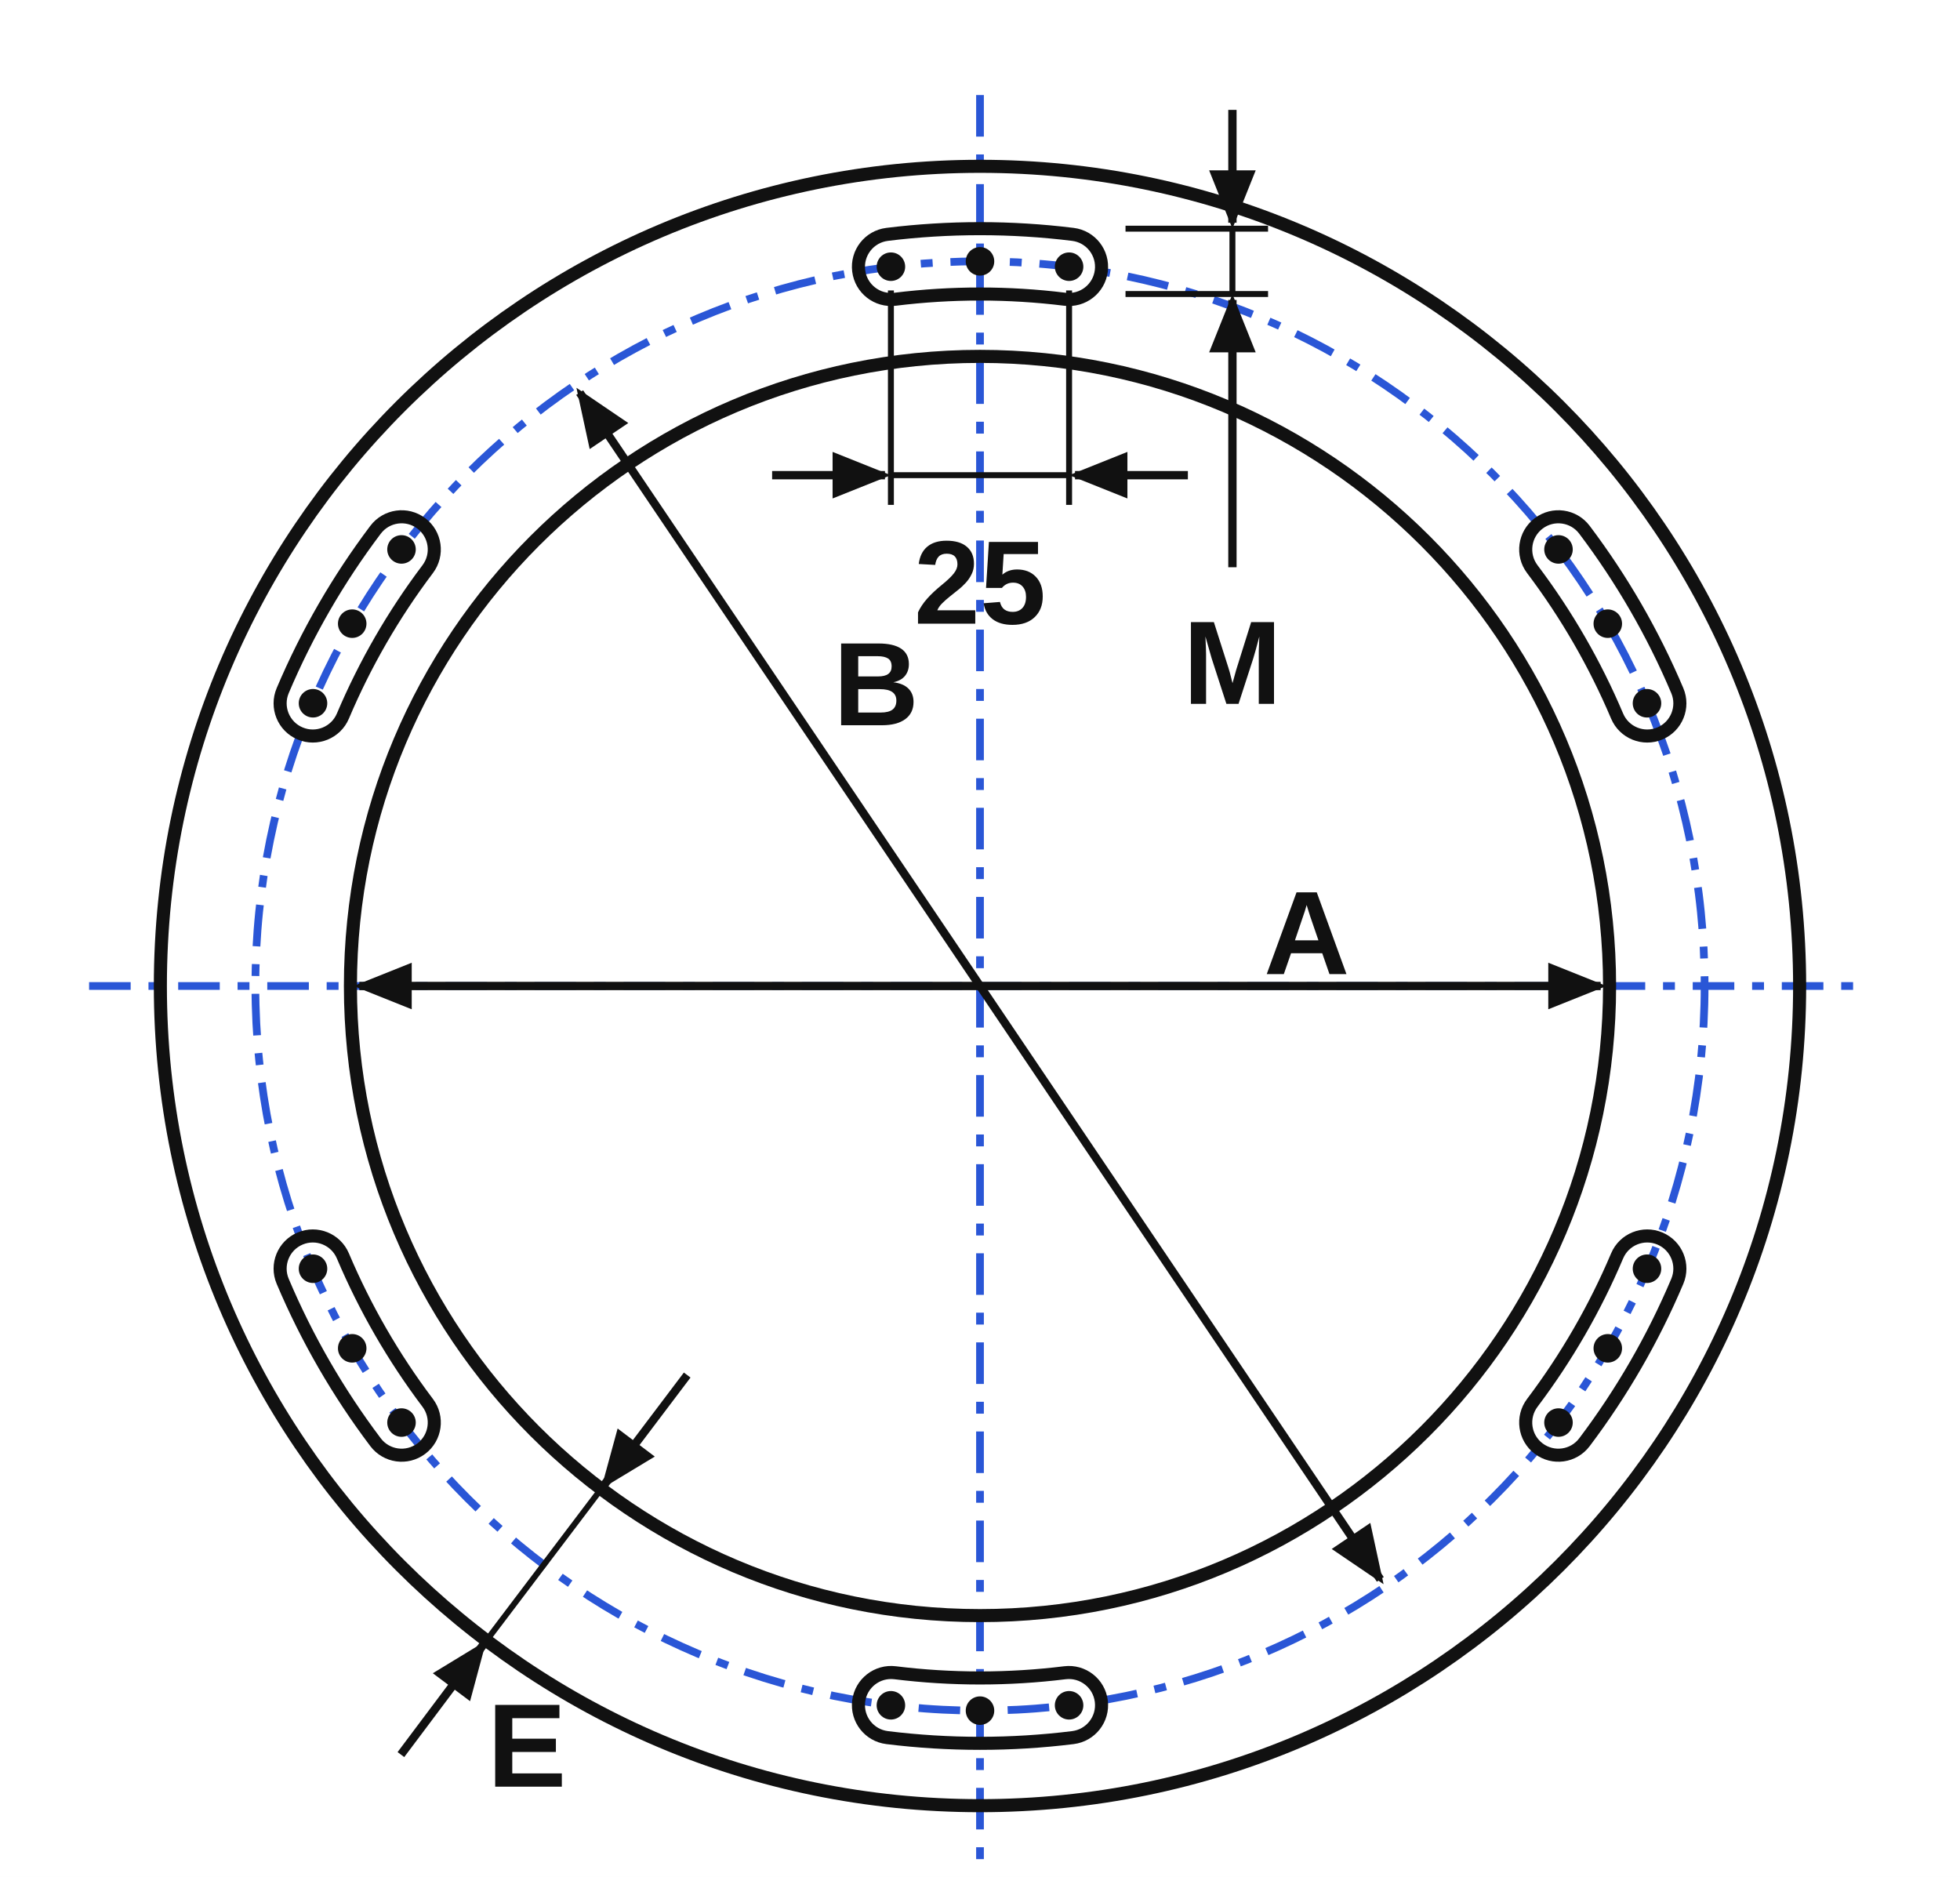
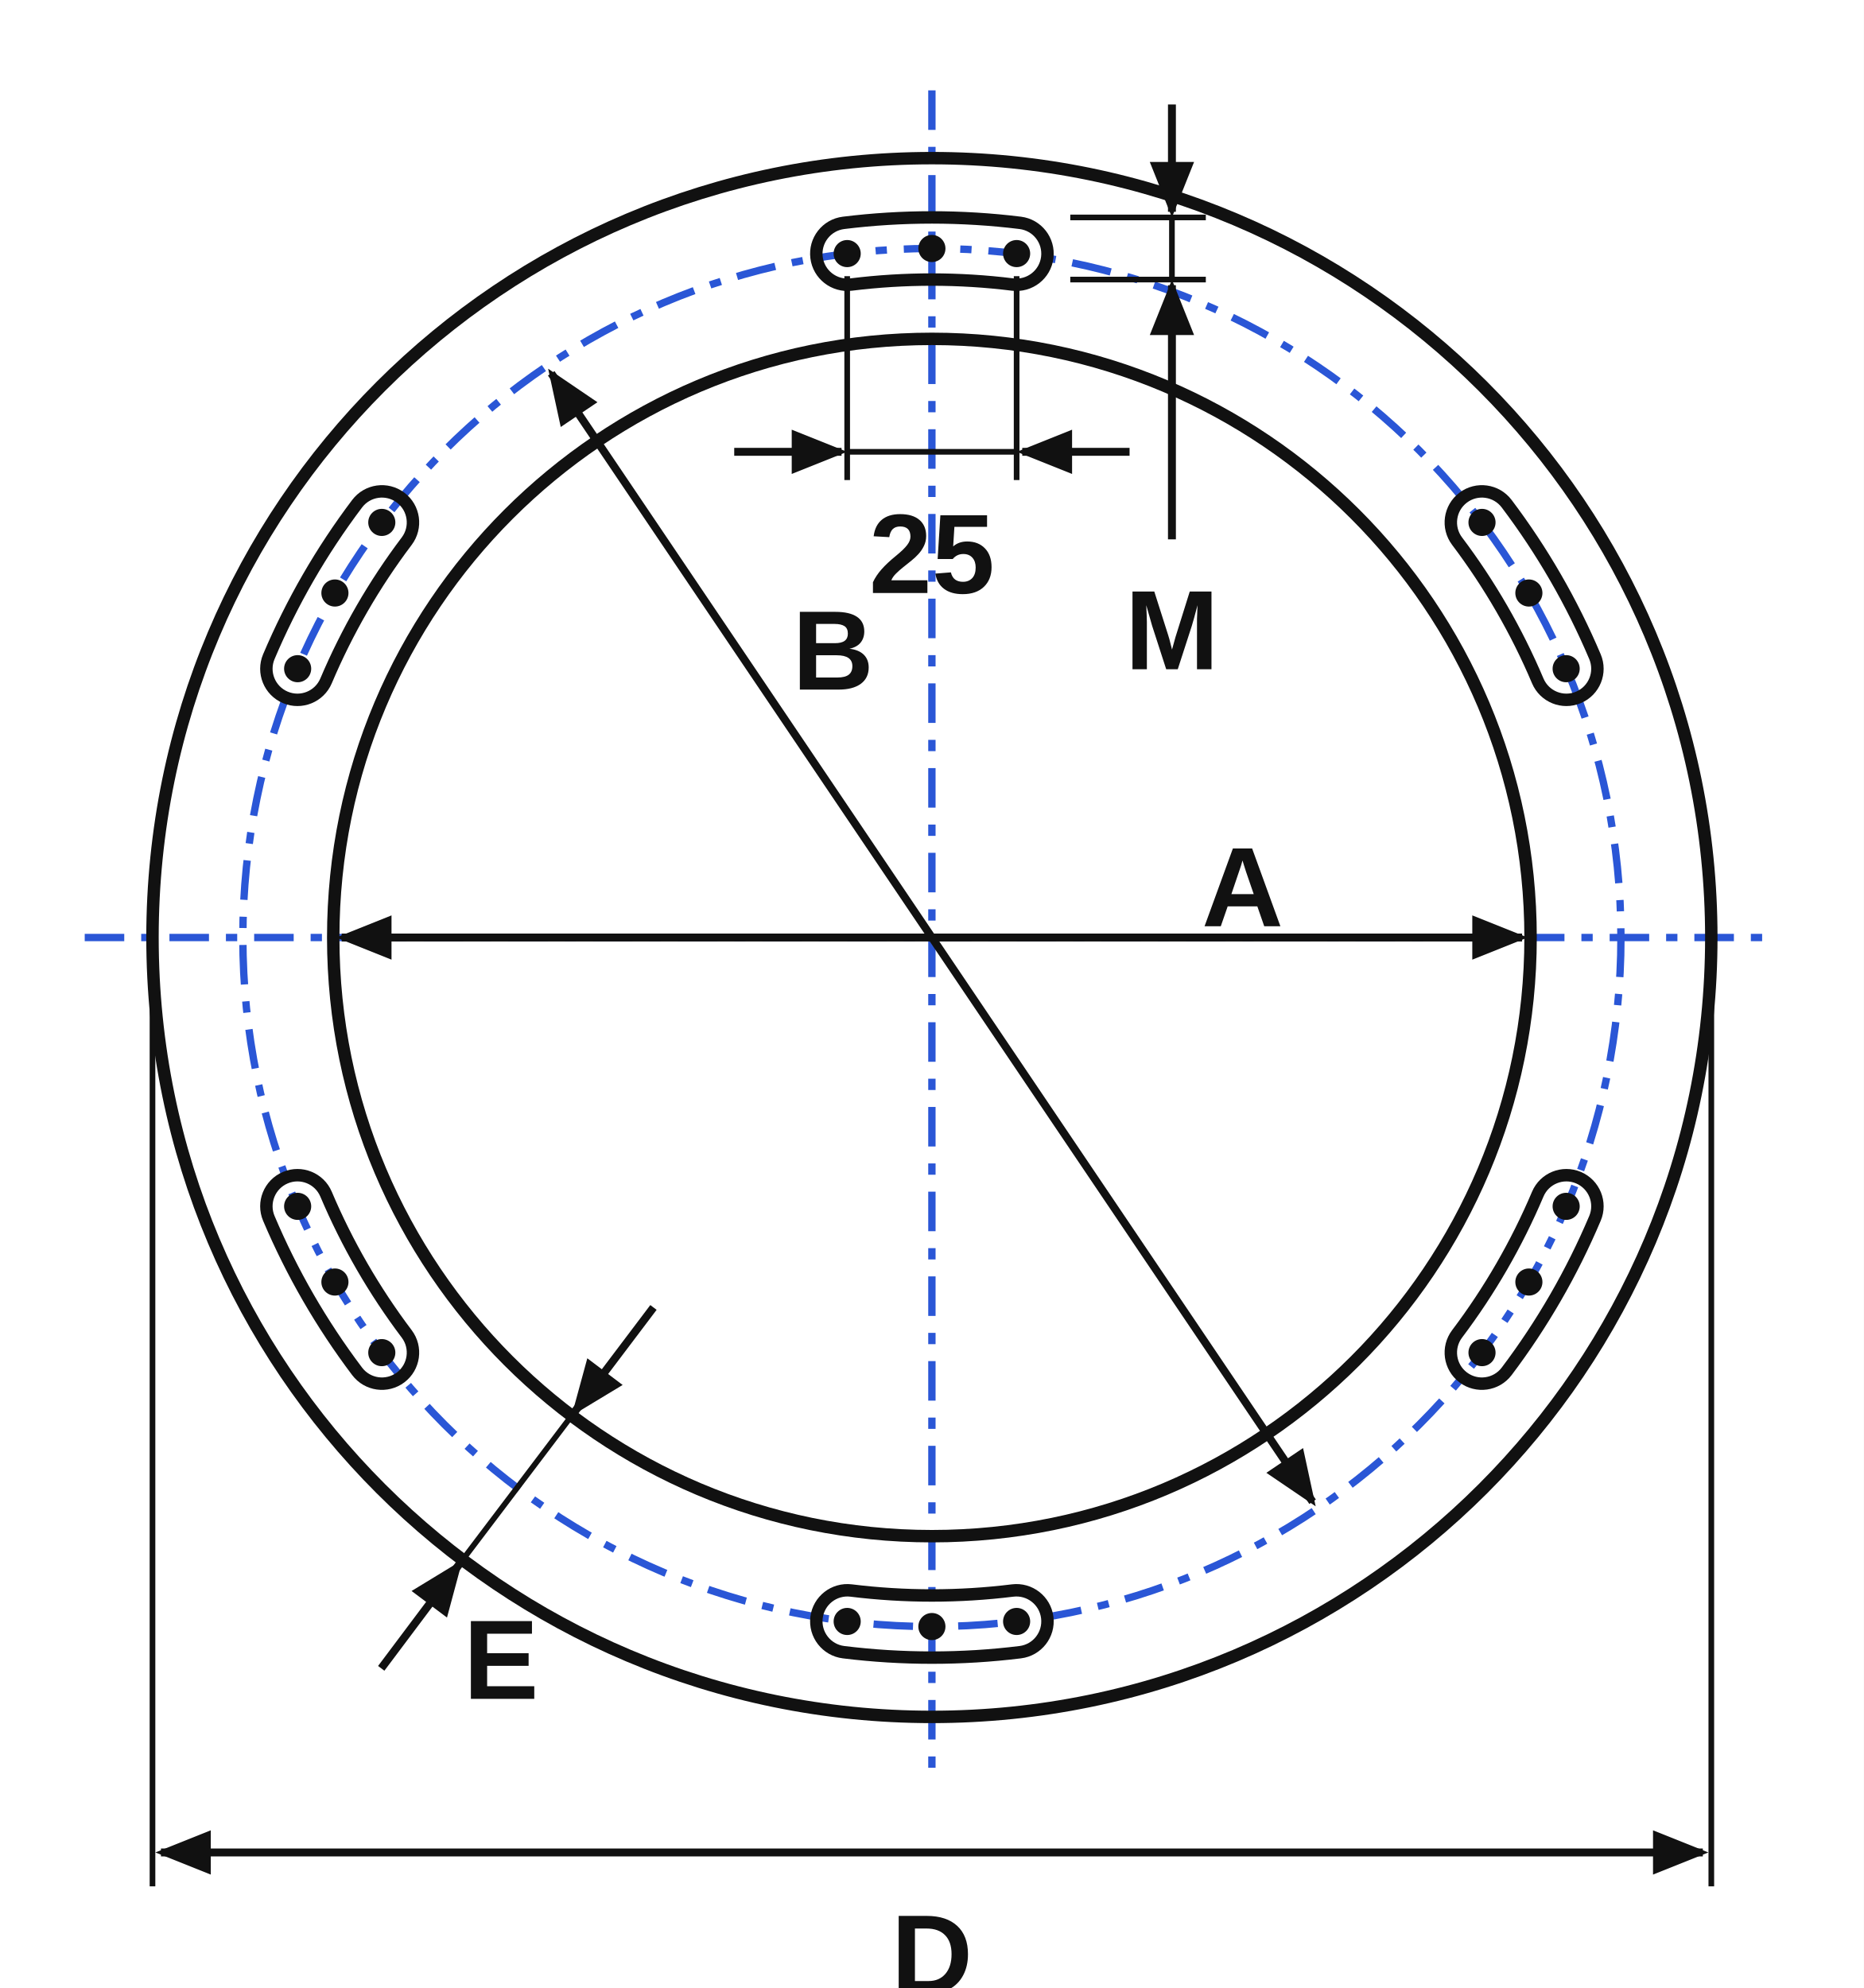
- <svg xmlns="http://www.w3.org/2000/svg" viewBox="0 0 330 316" width="330" height="316">
+ <svg xmlns="http://www.w3.org/2000/svg" viewBox="0 0 330 352" width="330" height="352">
  <defs>
    <marker id="ar" viewBox="0 0 10 10" refX="9" refY="5" markerWidth="7" markerHeight="7" orient="auto-start-reverse">
      <path d="M0,1 L10,5 L0,9 z" fill="#111" />
    </marker>
  </defs>
  <rect width="100%" height="100%" fill="white" />
  <line x1="15.0" y1="166.0" x2="315.0" y2="166.0" stroke="#2a56d6" stroke-width="1.3" stroke-dasharray="7,3,2,3" />
  <line x1="165.0" y1="16.0" x2="165.0" y2="316.0" stroke="#2a56d6" stroke-width="1.3" stroke-dasharray="7,3,2,3" />
  <circle cx="165.0" cy="166.0" r="122.0" fill="none" stroke="#2a56d6" stroke-width="1.3" stroke-dasharray="7,3,2,3" />
  <circle cx="165.0" cy="166.0" r="138.0" fill="none" stroke="#111" stroke-width="2.2" />
  <circle cx="165.0" cy="166.0" r="106.0" fill="none" stroke="#111" stroke-width="2.2" />
  <path d="M149.36,39.46 A127.50,127.50 0 0 1 180.64,39.46 A5.50,5.50 0 0 1 179.29,50.38 A116.50,116.50 0 0 0 150.71,50.38 A5.50,5.50 0 0 1 149.36,39.46 Z" fill="none" stroke="#111" stroke-width="2.2" stroke-linejoin="round" />
  <circle cx="150.0" cy="44.9" r="2.4" fill="#111" />
  <circle cx="165.0" cy="44.0" r="2.4" fill="#111" />
  <circle cx="180.0" cy="44.9" r="2.4" fill="#111" />
  <path d="M266.77,89.19 A127.50,127.50 0 0 1 282.40,116.27 A5.50,5.50 0 0 1 272.27,120.56 A116.50,116.50 0 0 0 257.99,95.82 A5.50,5.50 0 0 1 266.77,89.19 Z" fill="none" stroke="#111" stroke-width="2.2" stroke-linejoin="round" />
  <circle cx="262.4" cy="92.5" r="2.4" fill="#111" />
  <circle cx="270.7" cy="105.0" r="2.4" fill="#111" />
  <circle cx="277.3" cy="118.4" r="2.4" fill="#111" />
  <path d="M282.40,215.73 A127.50,127.50 0 0 1 266.77,242.81 A5.50,5.50 0 0 1 257.99,236.18 A116.50,116.50 0 0 0 272.27,211.44 A5.50,5.50 0 0 1 282.40,215.73 Z" fill="none" stroke="#111" stroke-width="2.2" stroke-linejoin="round" />
  <circle cx="277.3" cy="213.6" r="2.4" fill="#111" />
  <circle cx="270.7" cy="227.0" r="2.4" fill="#111" />
  <circle cx="262.4" cy="239.5" r="2.4" fill="#111" />
  <path d="M180.64,292.54 A127.50,127.50 0 0 1 149.36,292.54 A5.50,5.50 0 0 1 150.71,281.62 A116.50,116.50 0 0 0 179.29,281.62 A5.50,5.50 0 0 1 180.64,292.54 Z" fill="none" stroke="#111" stroke-width="2.2" stroke-linejoin="round" />
  <circle cx="180.0" cy="287.1" r="2.4" fill="#111" />
  <circle cx="165.0" cy="288.0" r="2.4" fill="#111" />
  <circle cx="150.0" cy="287.1" r="2.4" fill="#111" />
  <path d="M47.60,116.27 A127.50,127.50 0 0 1 63.23,89.19 A5.50,5.50 0 0 1 72.01,95.82 A116.50,116.50 0 0 0 57.73,120.56 A5.50,5.50 0 0 1 47.60,116.27 Z" fill="none" stroke="#111" stroke-width="2.2" stroke-linejoin="round" />
  <circle cx="52.7" cy="118.4" r="2.4" fill="#111" />
  <circle cx="59.3" cy="105.0" r="2.4" fill="#111" />
  <circle cx="67.6" cy="92.5" r="2.4" fill="#111" />
  <path d="M63.23,242.81 A127.50,127.50 0 0 1 47.60,215.73 A5.50,5.50 0 0 1 57.73,211.44 A116.50,116.50 0 0 0 72.01,236.18 A5.50,5.50 0 0 1 63.23,242.81 Z" fill="none" stroke="#111" stroke-width="2.2" stroke-linejoin="round" />
  <circle cx="67.6" cy="239.5" r="2.4" fill="#111" />
  <circle cx="59.3" cy="227.0" r="2.4" fill="#111" />
  <circle cx="52.7" cy="213.6" r="2.4" fill="#111" />
  <line x1="60.5" y1="166.0" x2="269.5" y2="166.0" stroke="#111" stroke-width="1.4" marker-start="url(#ar)" marker-end="url(#ar)" />
  <text x="220.0" y="164.0" font-family="Arial" font-size="20" font-weight="bold" fill="#111" text-anchor="middle">A</text>
  <line x1="97.6" y1="66.1" x2="232.4" y2="265.9" stroke="#111" stroke-width="1.4" marker-start="url(#ar)" marker-end="url(#ar)" />
  <text x="147.5" y="122.1" font-family="Arial" font-size="20" font-weight="bold" fill="#111" text-anchor="middle">B</text>
  <line x1="67.5" y1="295.4" x2="81.3" y2="277.0" stroke="#111" stroke-width="1.4" marker-end="url(#ar)" />
  <line x1="115.7" y1="231.5" x2="101.8" y2="249.9" stroke="#111" stroke-width="1.4" marker-end="url(#ar)" />
  <line x1="101.2" y1="250.7" x2="81.9" y2="276.2" stroke="#111" stroke-width="1.0" />
  <text x="88.7" y="300.8" font-family="Arial" font-size="20" font-weight="bold" fill="#111" text-anchor="middle">E</text>
+   <line x1="27.0" y1="178.0" x2="27.0" y2="334.0" stroke="#111" stroke-width="1.0" />
+   <line x1="303.0" y1="178.0" x2="303.0" y2="334.0" stroke="#111" stroke-width="1.0" />
+   <line x1="28.5" y1="328.0" x2="301.5" y2="328.0" stroke="#111" stroke-width="1.4" marker-start="url(#ar)" marker-end="url(#ar)" />
+   <text x="165.0" y="353.0" font-family="Arial" font-size="20" font-weight="bold" fill="#111" text-anchor="middle">D</text>
  <line x1="150.0" y1="48.9" x2="150.0" y2="85.0" stroke="#111" stroke-width="1.0" />
  <line x1="180.0" y1="48.9" x2="180.0" y2="85.0" stroke="#111" stroke-width="1.0" />
  <line x1="130.0" y1="80.0" x2="149.0" y2="80.0" stroke="#111" stroke-width="1.4" marker-end="url(#ar)" />
  <line x1="200.0" y1="80.0" x2="181.0" y2="80.0" stroke="#111" stroke-width="1.4" marker-end="url(#ar)" />
  <line x1="150.0" y1="80.0" x2="180.0" y2="80.0" stroke="#111" stroke-width="1.0" />
  <text x="165.0" y="105.0" font-family="Arial" font-size="20" font-weight="bold" fill="#111" text-anchor="middle">25</text>
  <line x1="189.5" y1="38.5" x2="213.5" y2="38.5" stroke="#111" stroke-width="1.0" />
  <line x1="189.5" y1="49.5" x2="213.5" y2="49.5" stroke="#111" stroke-width="1.0" />
  <line x1="207.5" y1="18.5" x2="207.5" y2="37.5" stroke="#111" stroke-width="1.4" marker-end="url(#ar)" />
  <line x1="207.5" y1="95.5" x2="207.5" y2="50.5" stroke="#111" stroke-width="1.4" marker-end="url(#ar)" />
  <line x1="207.5" y1="38.5" x2="207.5" y2="49.5" stroke="#111" stroke-width="1.0" />
  <text x="207.5" y="118.5" font-family="Arial" font-size="20" font-weight="bold" fill="#111" text-anchor="middle">M</text>
</svg>
